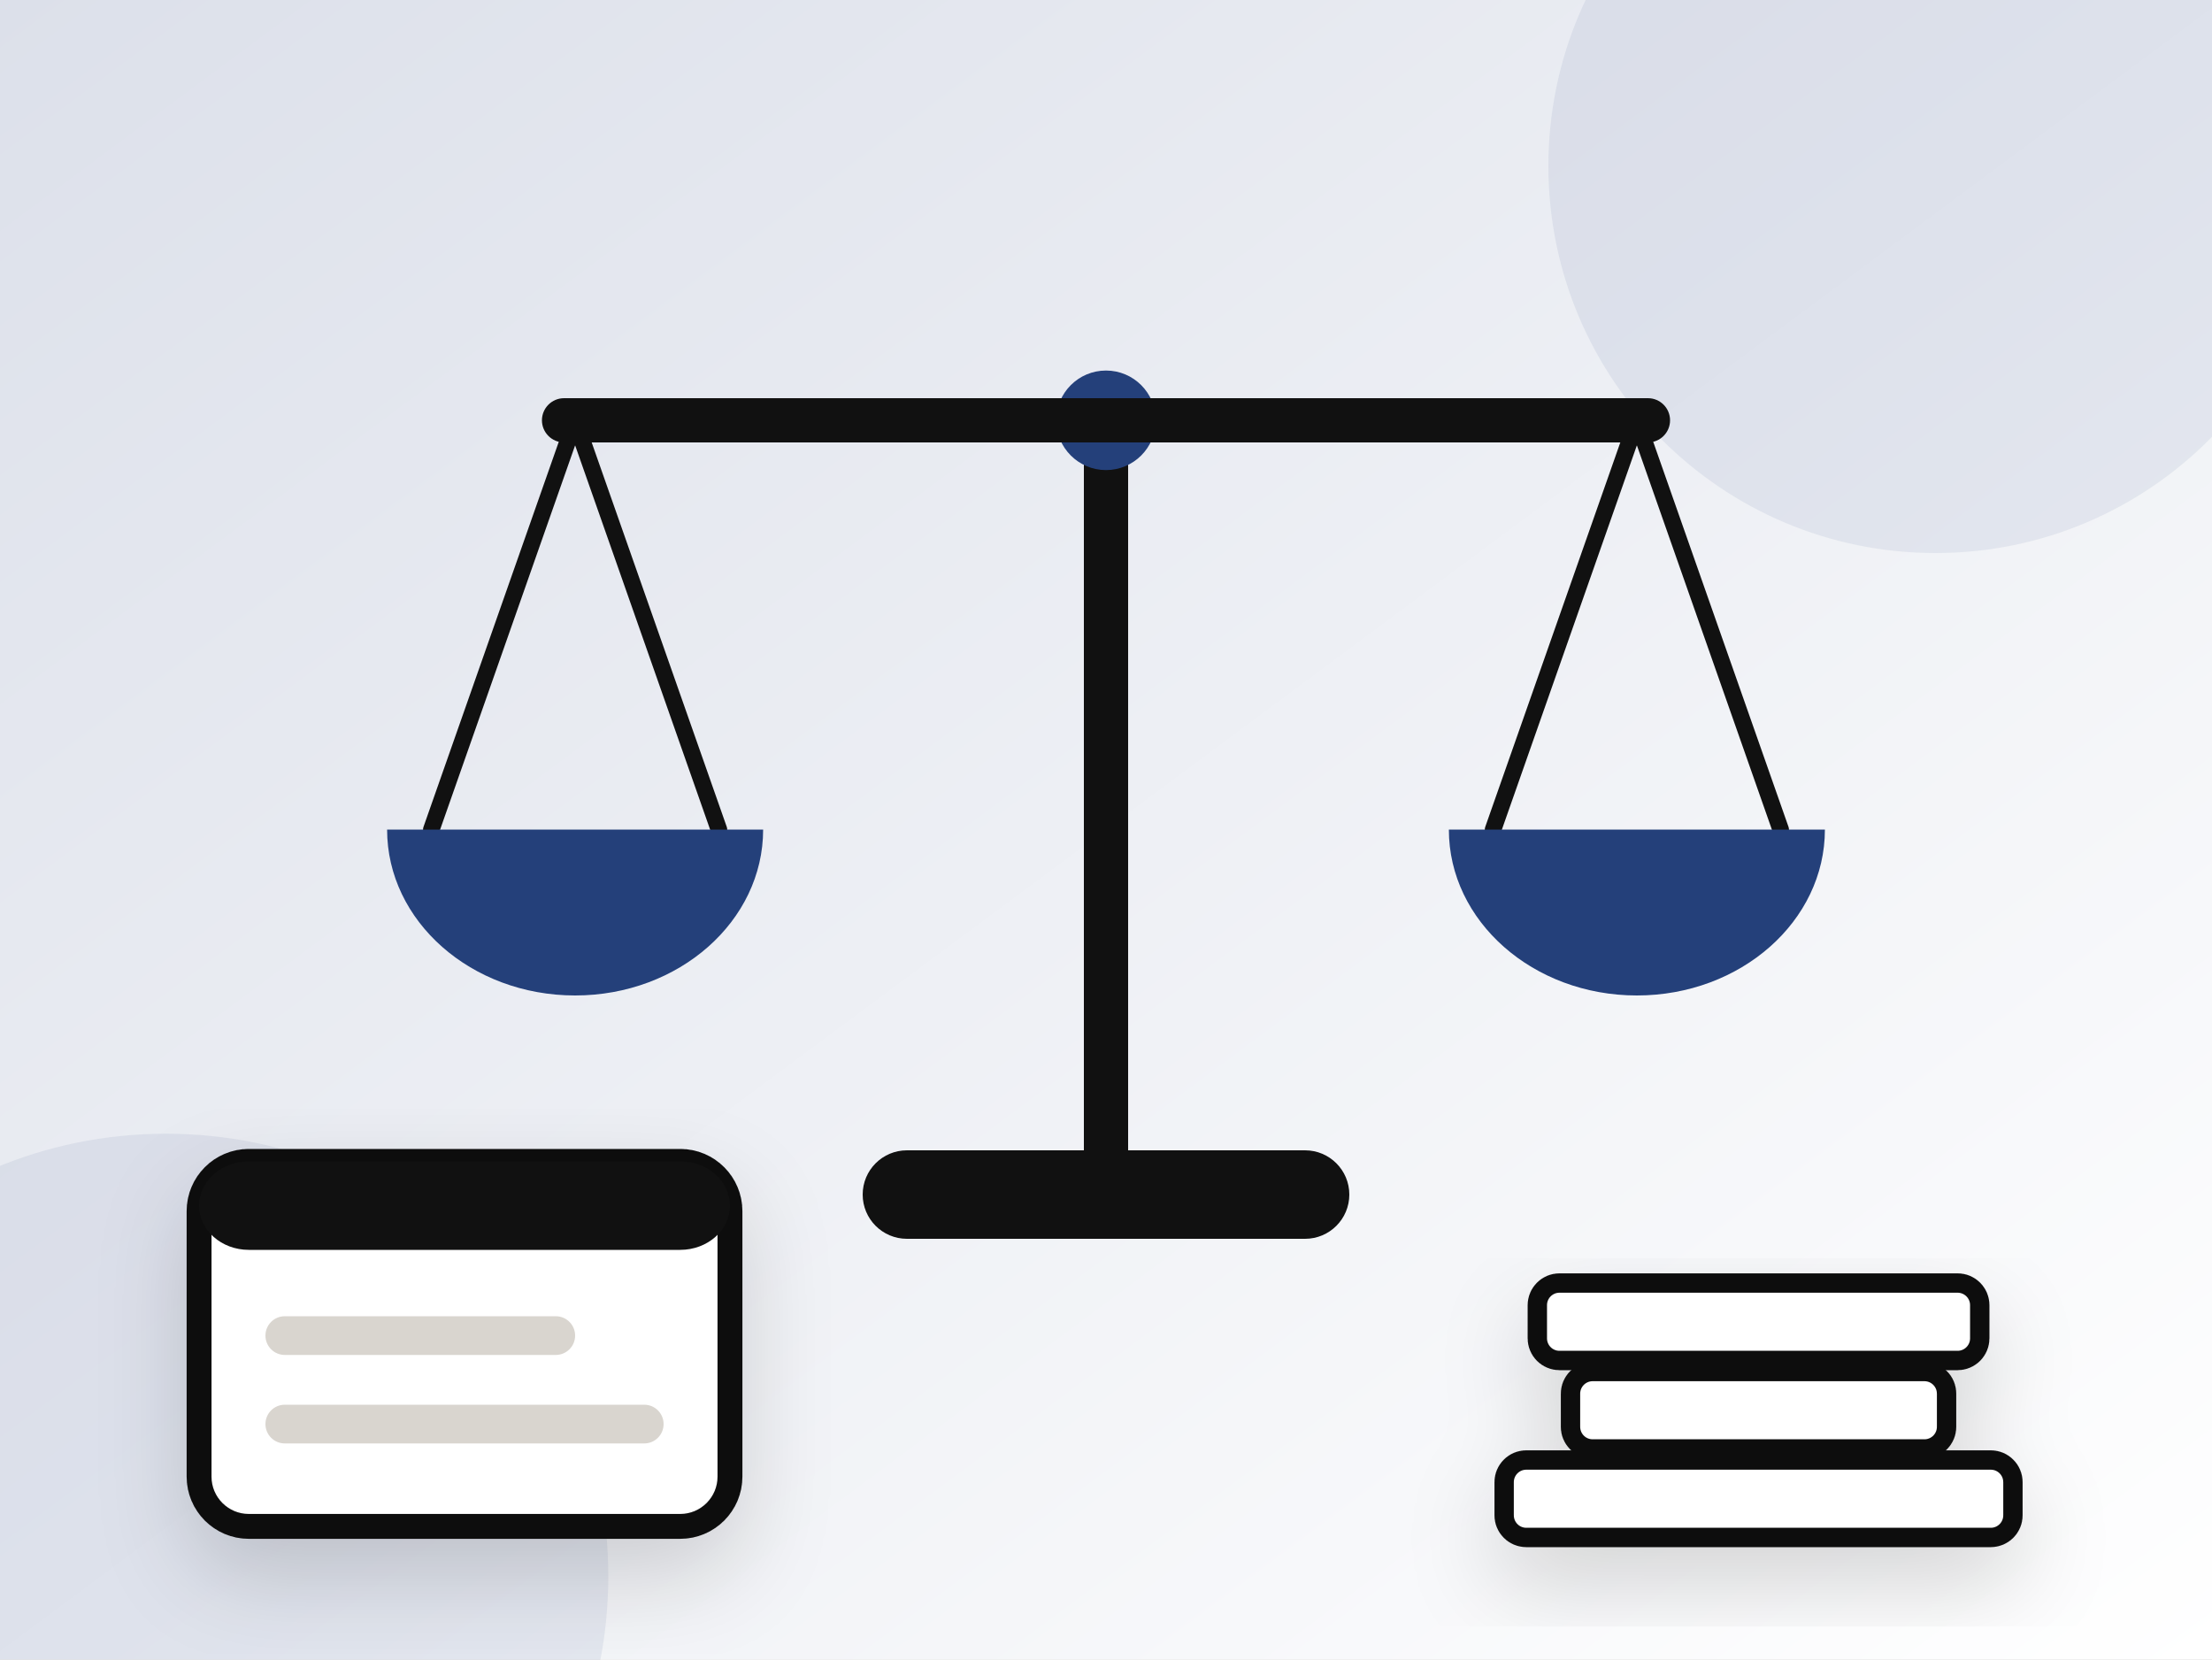
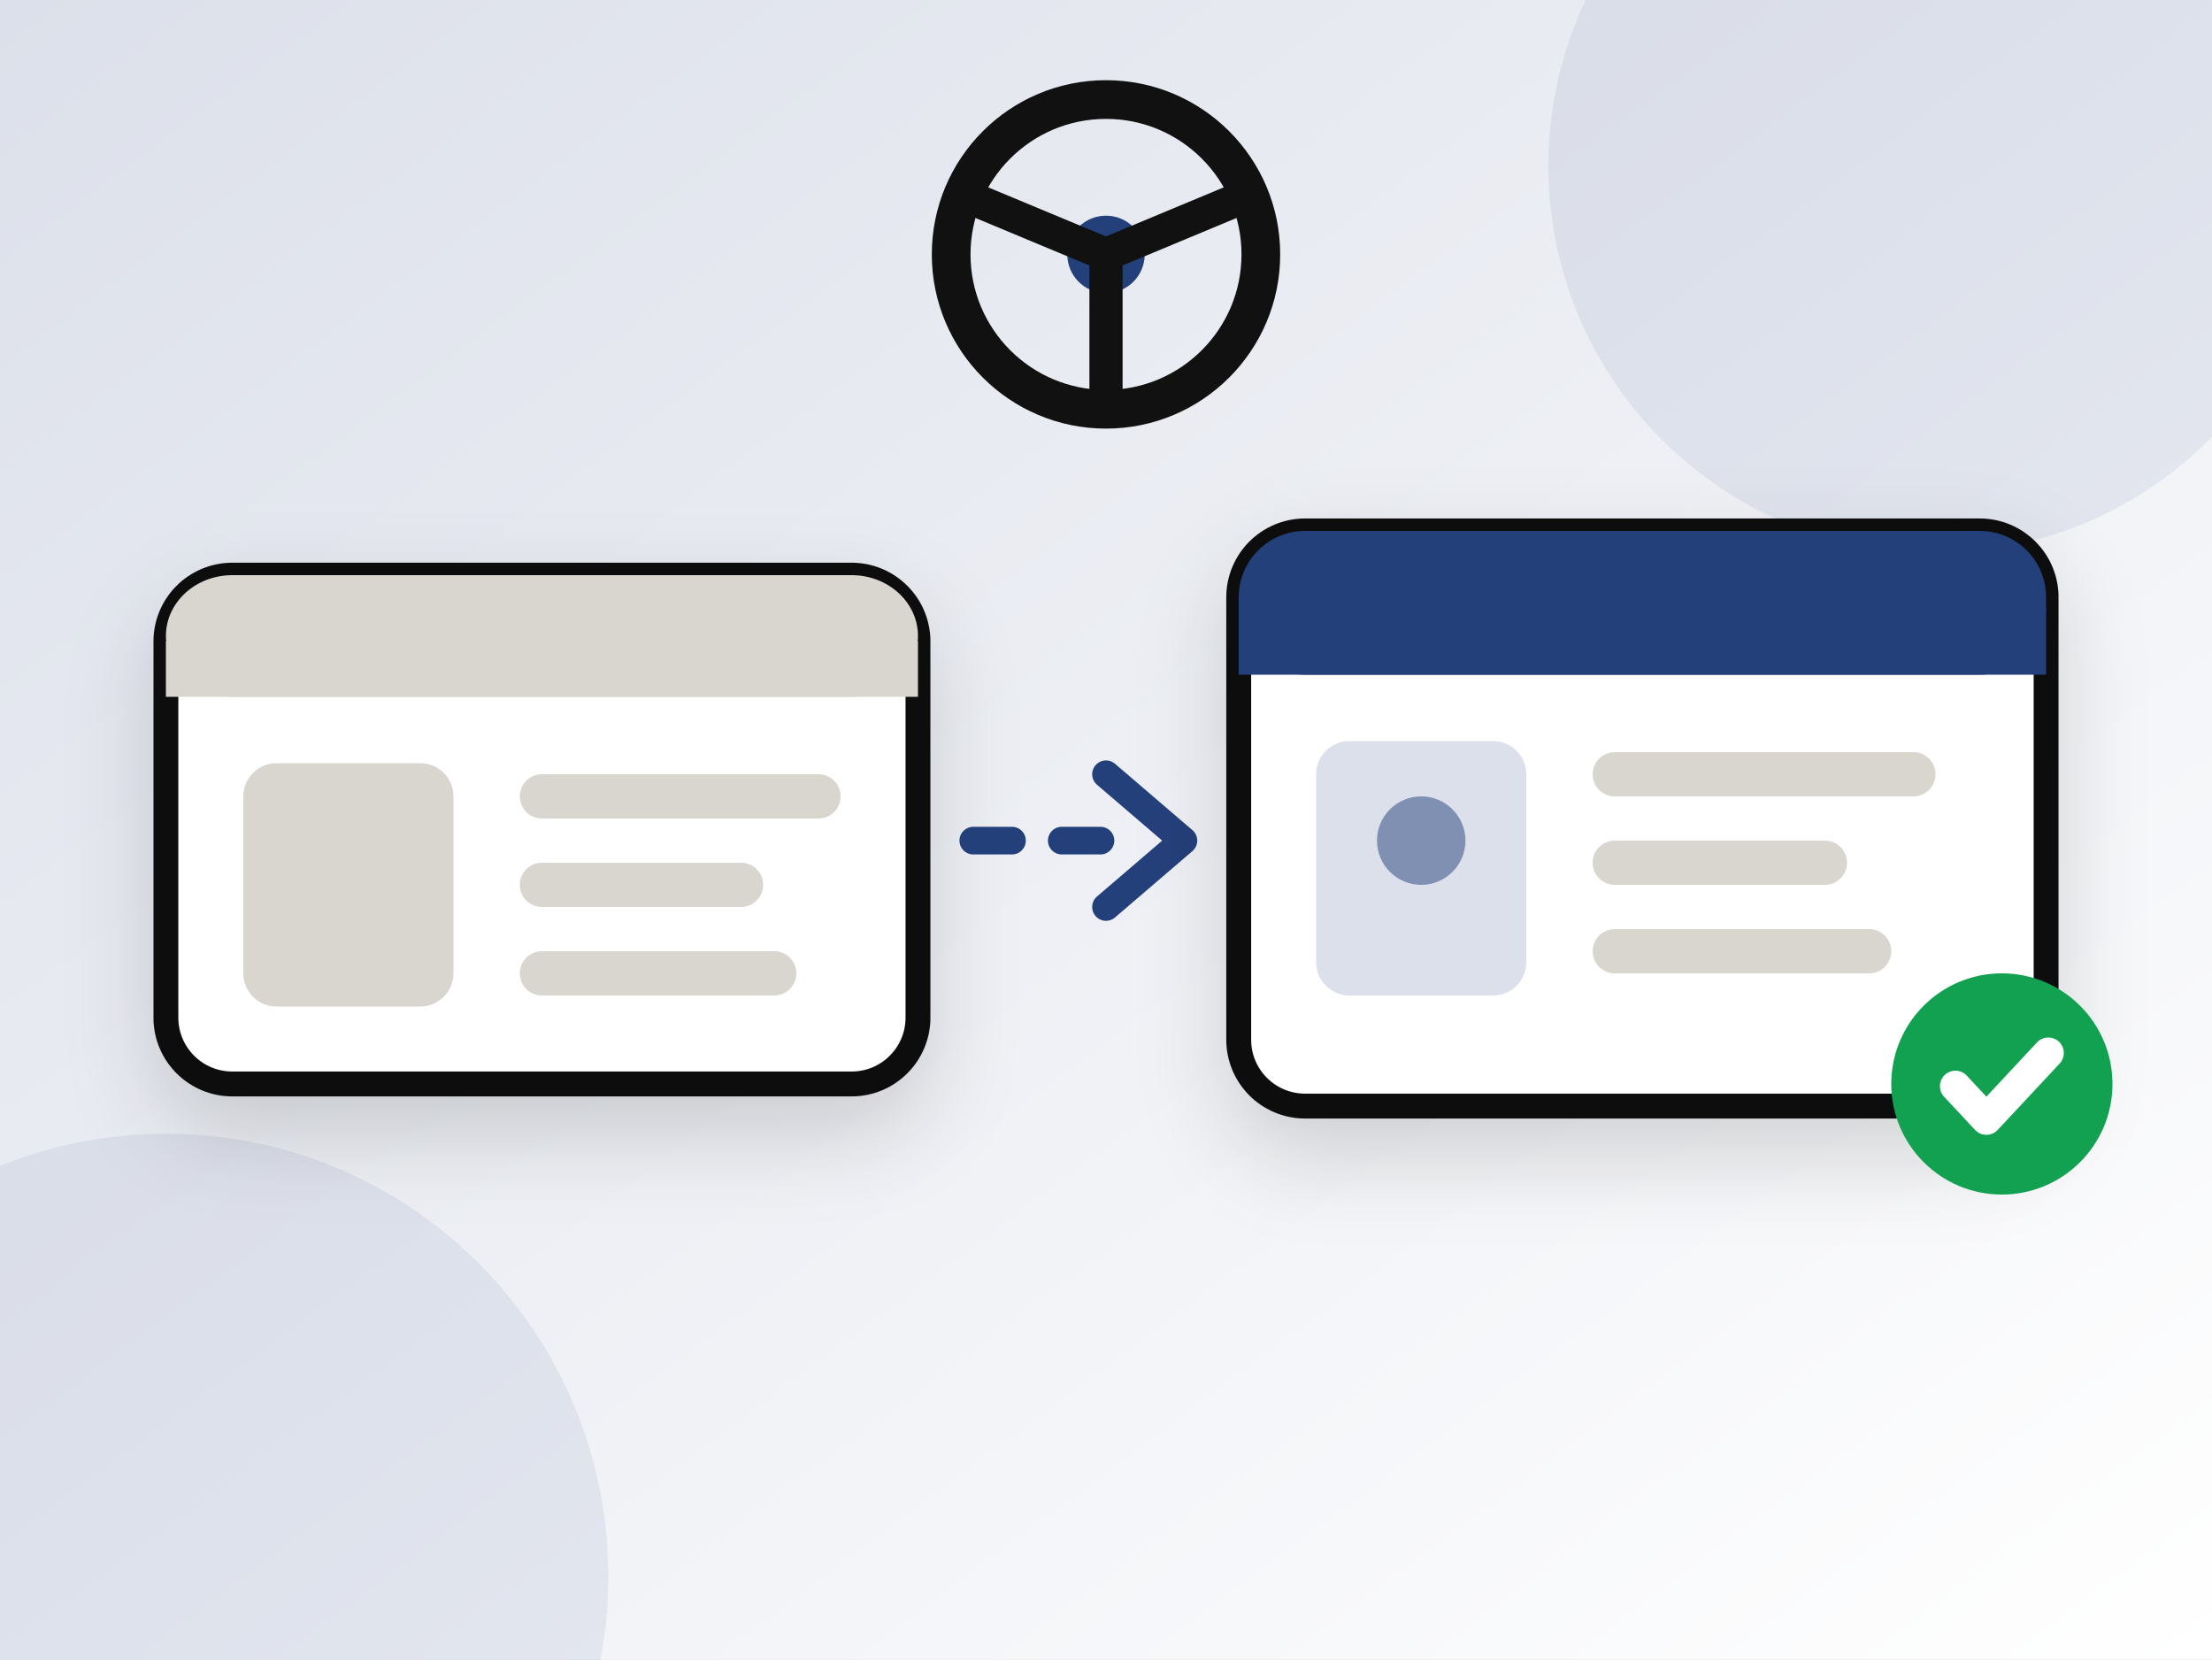
<svg xmlns="http://www.w3.org/2000/svg" viewBox="0 0 400 300" width="1200" height="900" role="img" aria-hidden="true">
  <defs>
    <linearGradient id="bg" x1="0" y1="0" x2="1" y2="1">
      <stop offset="0" stop-color="#DCE0EA" />
      <stop offset="1" stop-color="#fff" />
    </linearGradient>
    <filter id="s" x="-25%" y="-25%" width="150%" height="160%">
      <feDropShadow dx="0" dy="7" stdDeviation="8" flood-color="#111" flood-opacity=".15" />
    </filter>
  </defs>
  <style>
.fl{animation:fl 5s ease-in-out infinite}.fl2{animation:fl 6.5s ease-in-out -2s infinite}
.da{stroke-dasharray:7 9;animation:da 1.2s linear infinite}
.pu{animation:pu 2.6s ease-in-out infinite;transform-box:fill-box;transform-origin:center}
.wv{animation:wv 2.4s ease-in-out infinite}.wv2{animation:wv 2.4s ease-in-out .4s infinite}.wv3{animation:wv 2.4s ease-in-out .8s infinite}
.sw{animation:sw 6s ease-in-out infinite;transform-origin:200px 76px}
.ch{animation:ch 2s ease-in-out infinite}.ch2{animation:ch 2s ease-in-out .3s infinite}.ch3{animation:ch 2s ease-in-out .6s infinite}
@keyframes fl{50%{transform:translateY(-6px)}}
@keyframes da{to{stroke-dashoffset:-16}}
@keyframes pu{50%{transform:scale(1.18);opacity:.55}}
@keyframes wv{0%,100%{opacity:.25}50%{opacity:1}}
@keyframes sw{0%,100%{transform:rotate(-3deg)}50%{transform:rotate(3deg)}}
@keyframes ch{0%,100%{opacity:.3}50%{opacity:1}}
@media (prefers-reduced-motion:reduce){*{animation:none!important}}
</style>
  <rect width="400" height="300" fill="url(#bg)" />
  <circle cx="350" cy="30" r="70" fill="#24407A" opacity=".08" />
  <circle cx="30" cy="285" r="80" fill="#24407A" opacity=".08" />
+   <g class="fl">
+     <circle cx="200" cy="46" r="28" fill="none" stroke="#111" stroke-width="7" />
+     <circle cx="200" cy="46" r="7" fill="#24407A" />
+     <path d="M200 46v28M200 46l-24-10M200 46l24-10" stroke="#111" stroke-width="6" stroke-linecap="round" fill="none" />
+   </g>
  <g class="fl2">
-     <rect x="36" y="210" width="96" height="66" rx="9" fill="#fff" stroke="#111" stroke-width="4.5" filter="url(#s)" />
-     <rect x="36" y="210" width="96" height="16" rx="9" fill="#111" />
-     <rect x="48" y="238" width="56" height="7" rx="3.5" fill="#D9D5CF" />
-     <rect x="48" y="254" width="72" height="7" rx="3.5" fill="#D9D5CF" />
+     <rect x="30" y="104" width="136" height="92" rx="12" fill="#fff" stroke="#111" stroke-width="4.5" filter="url(#s)" />
+     <rect x="30" y="104" width="136" height="22" rx="12" fill="#D9D5CF" />
+     <rect x="30" y="116" width="136" height="10" fill="#D9D5CF" />
+     <rect x="44" y="138" width="38" height="44" rx="6" fill="#D9D5CF" />
+     <rect x="94" y="140" width="58" height="8" rx="4" fill="#D9D5CF" />
+     <rect x="94" y="156" width="44" height="8" rx="4" fill="#D9D5CF" />
+     <rect x="94" y="172" width="50" height="8" rx="4" fill="#D9D5CF" />
  </g>
-   <rect x="196" y="76" width="8" height="136" fill="#111" />
-   <rect x="156" y="208" width="88" height="16" rx="8" fill="#111" />
-   <circle cx="200" cy="76" r="9" fill="#24407A" />
-   <g class="sw">
-     <rect x="98" y="72" width="204" height="8" rx="4" fill="#111" />
-     <path d="M104 76L78 150M104 76L130 150M296 76L270 150M296 76L322 150" stroke="#111" stroke-width="3" stroke-linecap="round" />
-     <path d="M70 150h68a34 30 0 0 1-68 0z" fill="#24407A" />
-     <path d="M262 150h68a34 30 0 0 1-68 0z" fill="#24407A" />
-   </g>
-   <g fill="#fff" stroke="#111" stroke-width="3.5" filter="url(#s)" class="fl">
-     <rect x="278" y="232" width="80" height="14" rx="4" />
-     <rect x="284" y="248" width="68" height="14" rx="4" />
-     <rect x="272" y="264" width="92" height="14" rx="4" />
+   <path class="da" d="M176 152H206" stroke="#24407A" stroke-width="5" stroke-linecap="round" fill="none" />
+   <path d="M200 140l14 12-14 12" fill="none" stroke="#24407A" stroke-width="5" stroke-linecap="round" stroke-linejoin="round" />
+   <g class="fl">
+     <rect x="224" y="96" width="146" height="104" rx="12" fill="#fff" stroke="#111" stroke-width="4.5" filter="url(#s)" />
+     <rect x="224" y="96" width="146" height="26" rx="12" fill="#24407A" />
+     <rect x="224" y="110" width="146" height="12" fill="#24407A" />
+     <rect x="238" y="134" width="38" height="46" rx="6" fill="#DCE0EA" />
+     <circle cx="257" cy="152" r="8" fill="#24407A" opacity=".5" />
+     <rect x="288" y="136" width="62" height="8" rx="4" fill="#D9D5CF" />
+     <rect x="288" y="152" width="46" height="8" rx="4" fill="#D9D5CF" />
+     <rect x="288" y="168" width="54" height="8" rx="4" fill="#D9D5CF" />
+     <circle cx="362" cy="196" r="20" fill="#12A150" />
+     <path d="M353.6 196.4l5.6 6.0 11.2-12.0" fill="none" stroke="#fff" stroke-width="5.6" stroke-linecap="round" stroke-linejoin="round" />
  </g>
</svg>
